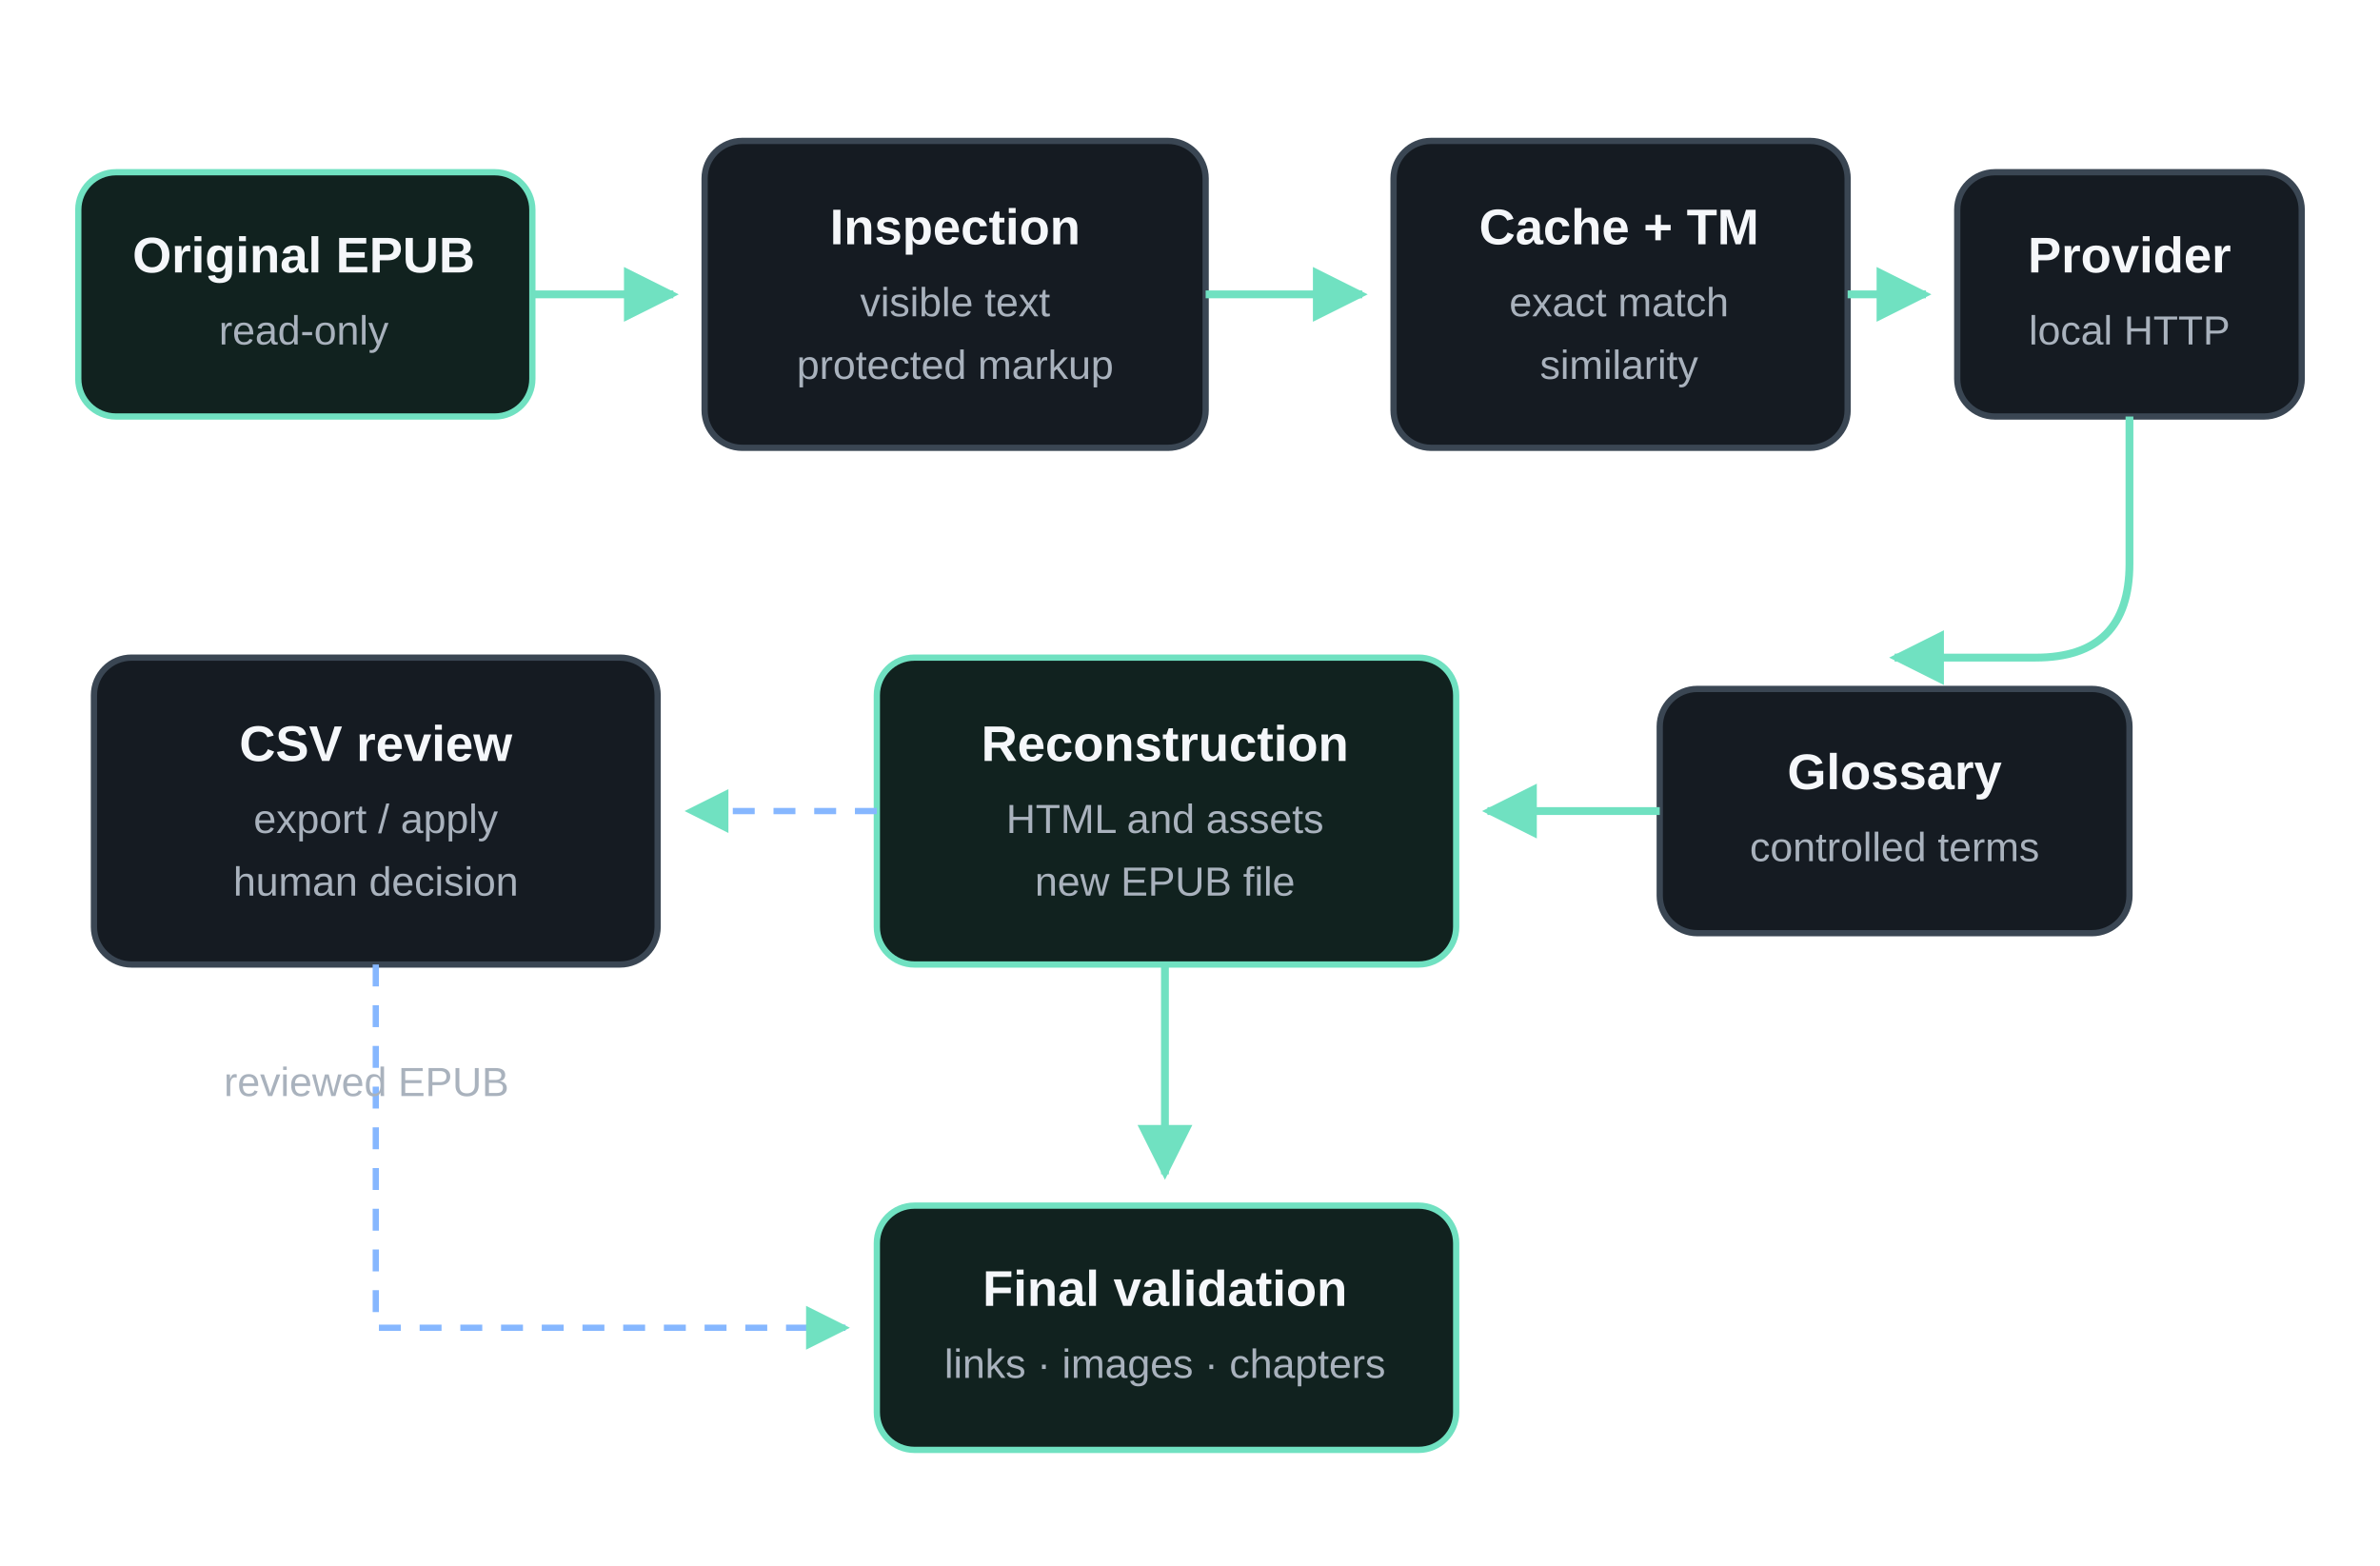
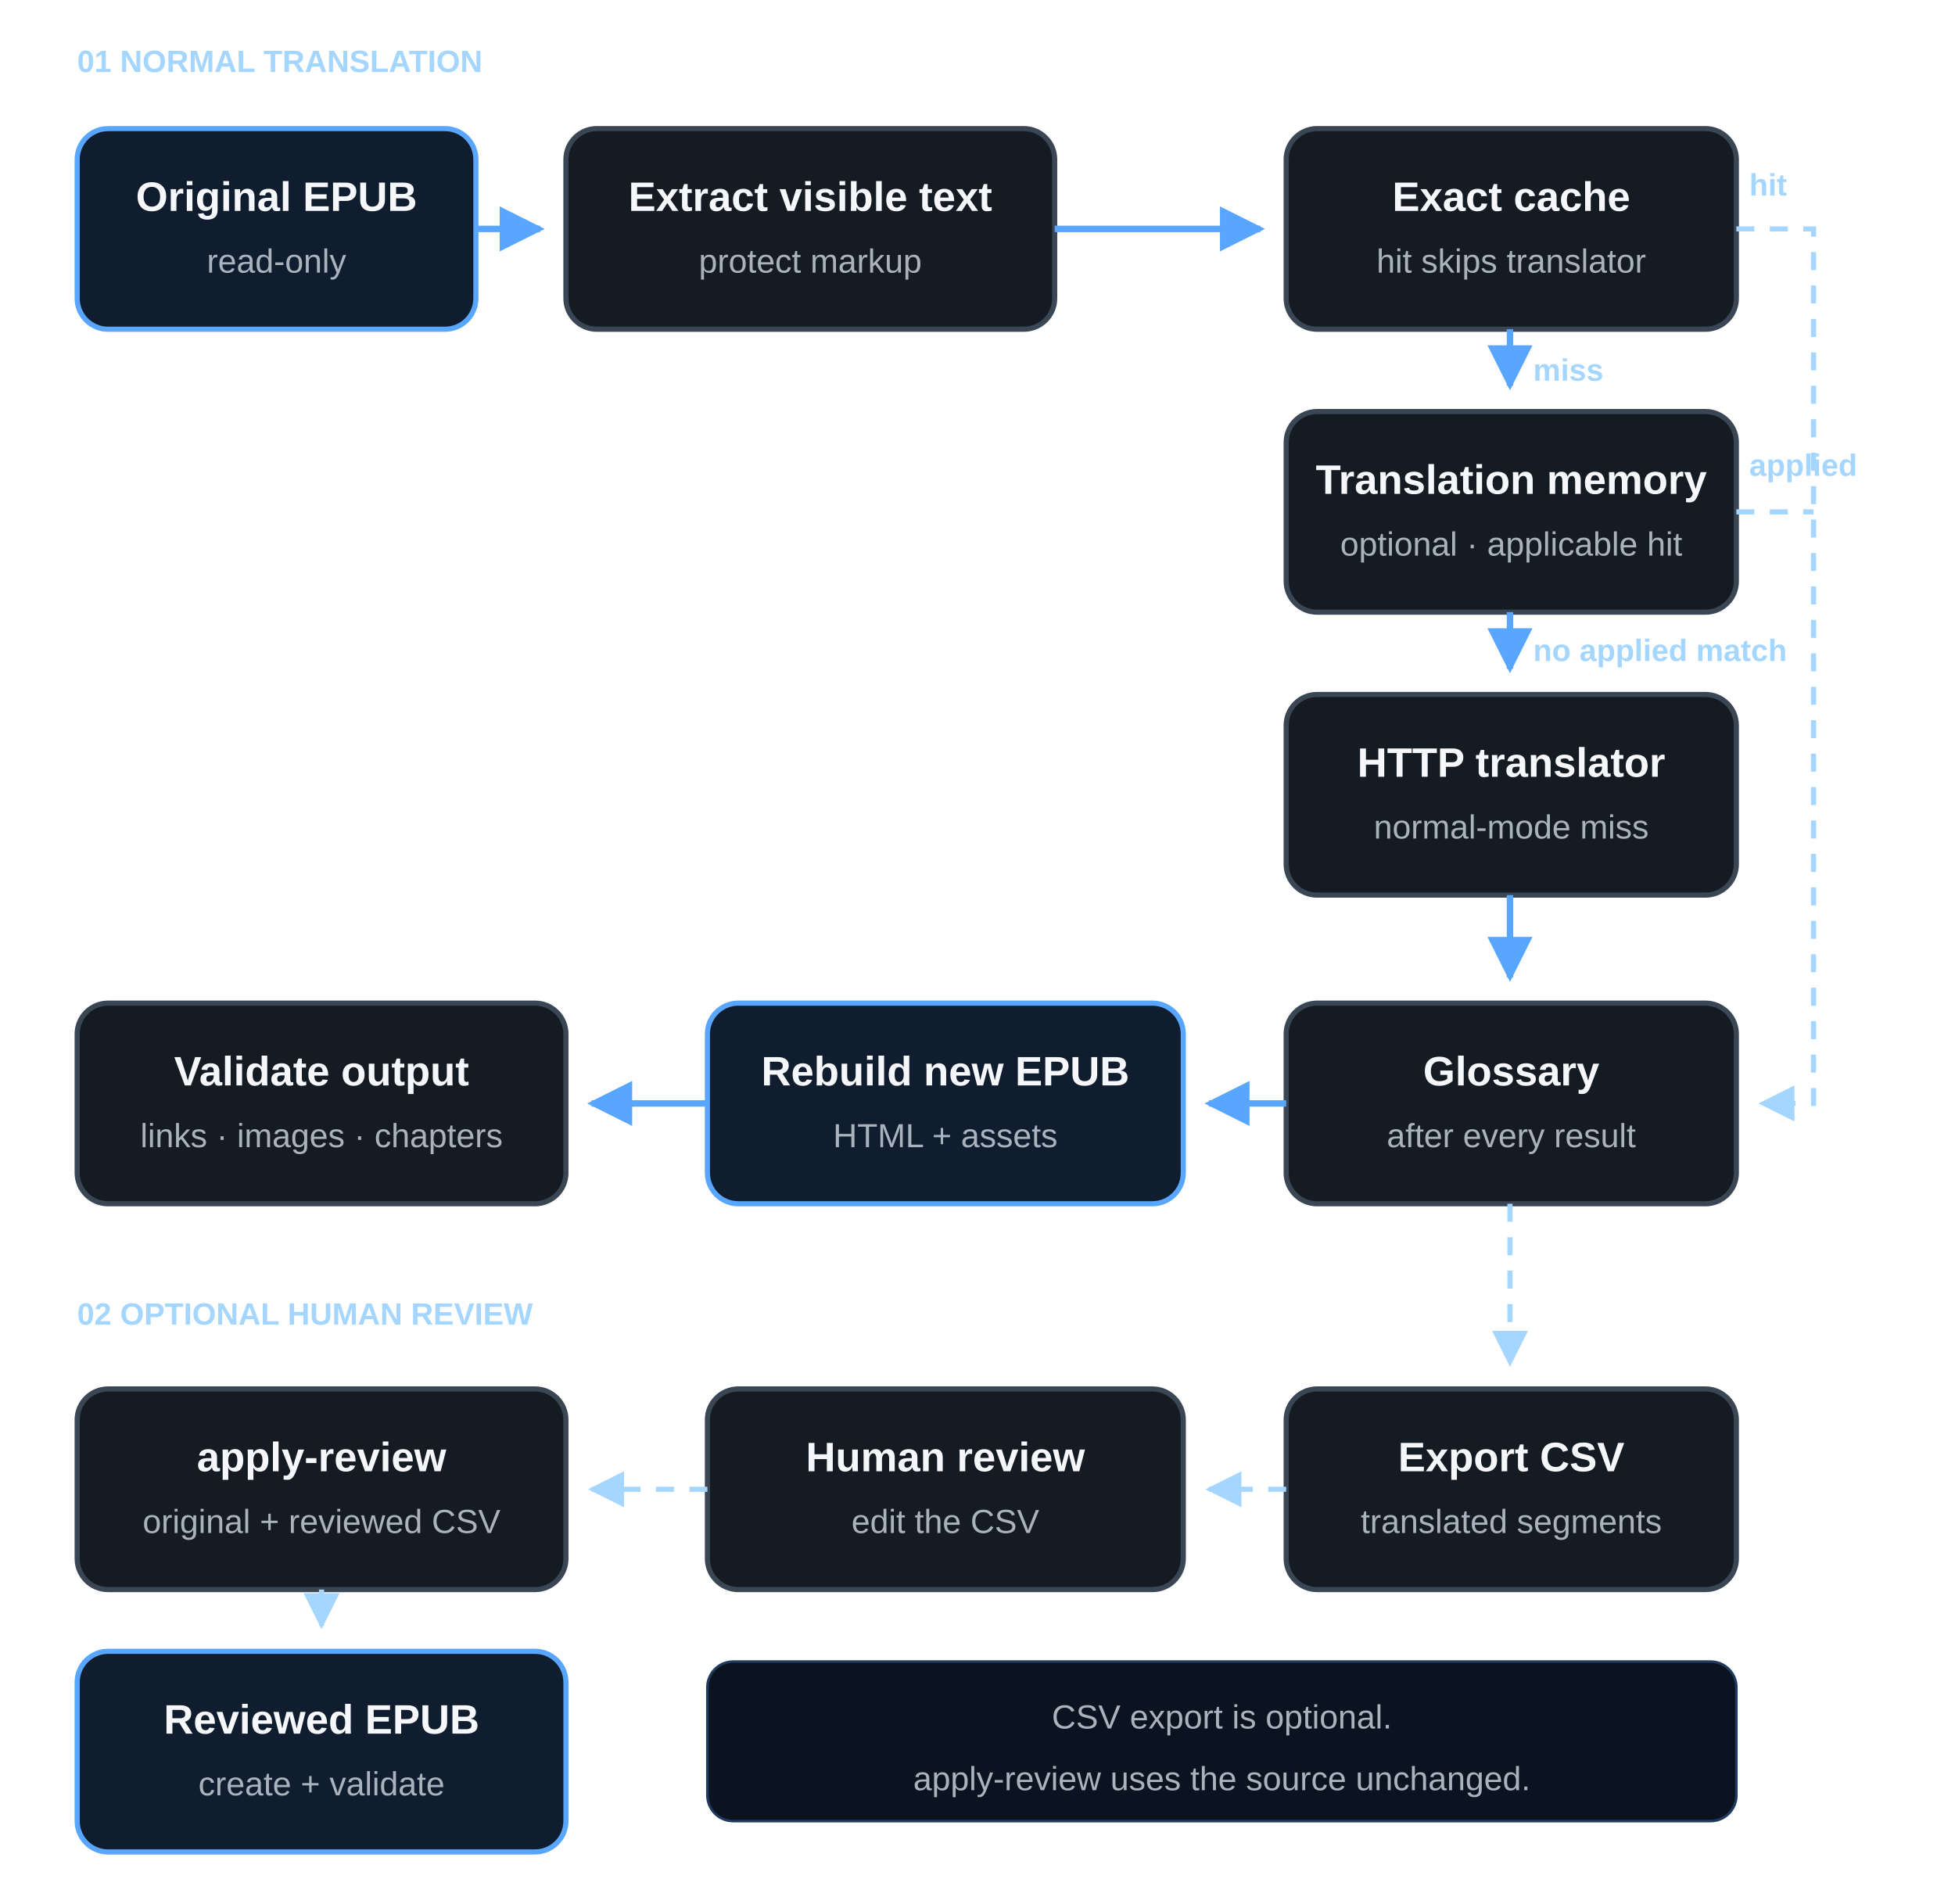
- <svg xmlns="http://www.w3.org/2000/svg" width="760" height="500" viewBox="0 0 760 500" role="img" aria-labelledby="title desc">
+ <svg xmlns="http://www.w3.org/2000/svg" width="760" height="740" viewBox="0 0 760 740" role="img" aria-labelledby="ayvu-flow-en-title ayvu-flow-en-desc">
  <defs>
-     <marker id="arrow" viewBox="0 0 10 10" refX="9" refY="5" markerWidth="7" markerHeight="7" orient="auto-start-reverse">
-       <path d="M 0 0 L 10 5 L 0 10 z" fill="#70e1c1" />
+     <marker id="ayvu-flow-en-arrow" viewBox="0 0 10 10" refX="9" refY="5" markerWidth="7" markerHeight="7" orient="auto-start-reverse">
+       <path d="M 0 0 L 10 5 L 0 10 z" fill="#58a6ff" />
+     </marker>
+     <marker id="ayvu-flow-en-blue-arrow" viewBox="0 0 10 10" refX="9" refY="5" markerWidth="7" markerHeight="7" orient="auto-start-reverse">
+       <path d="M 0 0 L 10 5 L 0 10 z" fill="#a5d6ff" />
    </marker>
    <style>
-       .box { fill: #151b22; stroke: #3a4653; stroke-width: 2; rx: 12; }
-       .strong { fill: #11221f; stroke: #70e1c1; }
-       .text { fill: #f5f7fa; font: 600 16px Arial, sans-serif; text-anchor: middle; }
-       .small { fill: #a9b2bd; font: 13px Arial, sans-serif; text-anchor: middle; }
-       .line { fill: none; stroke: #70e1c1; stroke-width: 2.5; marker-end: url(#arrow); }
-       .branch { fill: none; stroke: #86b7ff; stroke-width: 2; stroke-dasharray: 7 6; marker-end: url(#arrow); }
-     </style>
+     .box { fill: #151b22; stroke: #3a4653; stroke-width: 2; rx: 12; }
+     .strong { fill: #0f1d2e; stroke: #58a6ff; }
+     .text { fill: #f5f7fa; font: 600 16px Arial, sans-serif; text-anchor: middle; }
+     .small { fill: #a9b2bd; font: 13px Arial, sans-serif; text-anchor: middle; }
+     .label { fill: #a5d6ff; font: 600 12px Arial, sans-serif; }
+     .line { fill: none; stroke: #58a6ff; stroke-width: 2.5; marker-end: url(#ayvu-flow-en-arrow); }
+     .branch { fill: none; stroke: #a5d6ff; stroke-width: 2; stroke-dasharray: 7 6; marker-end: url(#ayvu-flow-en-blue-arrow); }
+   </style>
  </defs>
-   <rect class="box strong" x="25" y="55" width="145" height="78" />
-   <text class="text" x="97" y="87">Original EPUB</text>
-   <text class="small" x="97" y="110">read-only</text>
-   <rect class="box" x="225" y="45" width="160" height="98" />
-   <text class="text" x="305" y="78">Inspection</text>
-   <text class="small" x="305" y="101">visible text</text>
-   <text class="small" x="305" y="121">protected markup</text>
-   <rect class="box" x="445" y="45" width="145" height="98" />
-   <text class="text" x="517" y="78">Cache + TM</text>
-   <text class="small" x="517" y="101">exact match</text>
-   <text class="small" x="517" y="121">similarity</text>
-   <rect class="box" x="625" y="55" width="110" height="78" />
-   <text class="text" x="680" y="87">Provider</text>
-   <text class="small" x="680" y="110">local HTTP</text>
-   <path class="line" d="M170 94 H215" />
-   <path class="line" d="M385 94 H435" />
-   <path class="line" d="M590 94 H615" />
-   <rect class="box" x="530" y="220" width="150" height="78" />
-   <text class="text" x="605" y="252">Glossary</text>
-   <text class="small" x="605" y="275">controlled terms</text>
-   <path class="line" d="M680 133 V180 Q680 210 650 210 H605 V210" />
-   <rect class="box strong" x="280" y="210" width="185" height="98" />
-   <text class="text" x="372" y="243">Reconstruction</text>
-   <text class="small" x="372" y="266">HTML and assets</text>
-   <text class="small" x="372" y="286">new EPUB file</text>
-   <path class="line" d="M530 259 H475" />
-   <rect class="box" x="30" y="210" width="180" height="98" />
-   <text class="text" x="120" y="243">CSV review</text>
-   <text class="small" x="120" y="266">export / apply</text>
-   <text class="small" x="120" y="286">human decision</text>
-   <path class="branch" d="M280 259 H220" />
-   <rect class="box strong" x="280" y="385" width="185" height="78" />
-   <text class="text" x="372" y="417">Final validation</text>
-   <text class="small" x="372" y="440">links · images · chapters</text>
-   <path class="line" d="M372 308 V375" />
-   <path class="branch" d="M120 308 V424 H270" />
-   <text class="small" x="117" y="350">reviewed EPUB</text>
+   <text class="label" x="30" y="28">01  NORMAL TRANSLATION</text>
+   <rect class="box strong" x="30" y="50" width="155" height="78" />
+   <text class="text" x="107.5" y="82">Original EPUB</text>
+   <text class="small" x="107.5" y="106">read-only</text>
+   <rect class="box" x="220" y="50" width="190" height="78" />
+   <text class="text" x="315" y="82">Extract visible text</text>
+   <text class="small" x="315" y="106">protect markup</text>
+   <rect class="box" x="500" y="50" width="175" height="78" />
+   <text class="text" x="587.5" y="82">Exact cache</text>
+   <text class="small" x="587.5" y="106">hit skips translator</text>
+   <path class="line" d="M185 89 H210" />
+   <path class="line" d="M410 89 H490" />
+   <rect class="box" x="500" y="160" width="175" height="78" />
+   <text class="text" x="587.5" y="192">Translation memory</text>
+   <text class="small" x="587.5" y="216">optional · applicable hit</text>
+   <path class="line" d="M587 128 V150" />
+   <text class="label" x="596" y="148">miss</text>
+   <rect class="box" x="500" y="270" width="175" height="78" />
+   <text class="text" x="587.5" y="302">HTTP translator</text>
+   <text class="small" x="587.5" y="326">normal-mode miss</text>
+   <path class="line" d="M587 238 V260" />
+   <text class="label" x="596" y="257">no applied match</text>
+   <rect class="box" x="500" y="390" width="175" height="78" />
+   <text class="text" x="587.5" y="422">Glossary</text>
+   <text class="small" x="587.5" y="446">after every result</text>
+   <path class="line" d="M587 348 V380" />
+   <path d="M675 89 H705 V429 H685" fill="none" stroke="#a5d6ff" stroke-width="2" stroke-dasharray="7 6" marker-end="url(#ayvu-flow-en-blue-arrow)" />
+   <path d="M675 199 H705" fill="none" stroke="#a5d6ff" stroke-width="2" stroke-dasharray="7 6" />
+   <text class="label" x="680" y="76">hit</text>
+   <text class="label" x="680" y="185">applied</text>
+   <rect class="box strong" x="275" y="390" width="185" height="78" />
+   <text class="text" x="367.5" y="422">Rebuild new EPUB</text>
+   <text class="small" x="367.5" y="446">HTML + assets</text>
+   <rect class="box" x="30" y="390" width="190" height="78" />
+   <text class="text" x="125" y="422">Validate output</text>
+   <text class="small" x="125" y="446">links · images · chapters</text>
+   <path class="line" d="M500 429 H470" />
+   <path class="line" d="M275 429 H230" />
+   <text class="label" x="30" y="515">02  OPTIONAL HUMAN REVIEW</text>
+   <rect class="box" x="500" y="540" width="175" height="78" />
+   <text class="text" x="587.5" y="572">Export CSV</text>
+   <text class="small" x="587.5" y="596">translated segments</text>
+   <rect class="box" x="275" y="540" width="185" height="78" />
+   <text class="text" x="367.5" y="572">Human review</text>
+   <text class="small" x="367.5" y="596">edit the CSV</text>
+   <rect class="box" x="30" y="540" width="190" height="78" />
+   <text class="text" x="125" y="572">apply-review</text>
+   <text class="small" x="125" y="596">original + reviewed CSV</text>
+   <path class="branch" d="M587 468 V530" />
+   <path class="branch" d="M500 579 H470" />
+   <path class="branch" d="M275 579 H230" />
+   <rect class="box strong" x="30" y="642" width="190" height="78" />
+   <text class="text" x="125" y="674">Reviewed EPUB</text>
+   <text class="small" x="125" y="698">create + validate</text>
+   <path class="branch" d="M125 618 V632" />
+   <rect x="275" y="646" width="400" height="62" rx="10" fill="#0b1320" stroke="#1f3a5c" />
+   <text class="small" x="475" y="672">CSV export is optional.</text>
+   <text class="small" x="475" y="696">apply-review uses the source unchanged.</text>
</svg>
